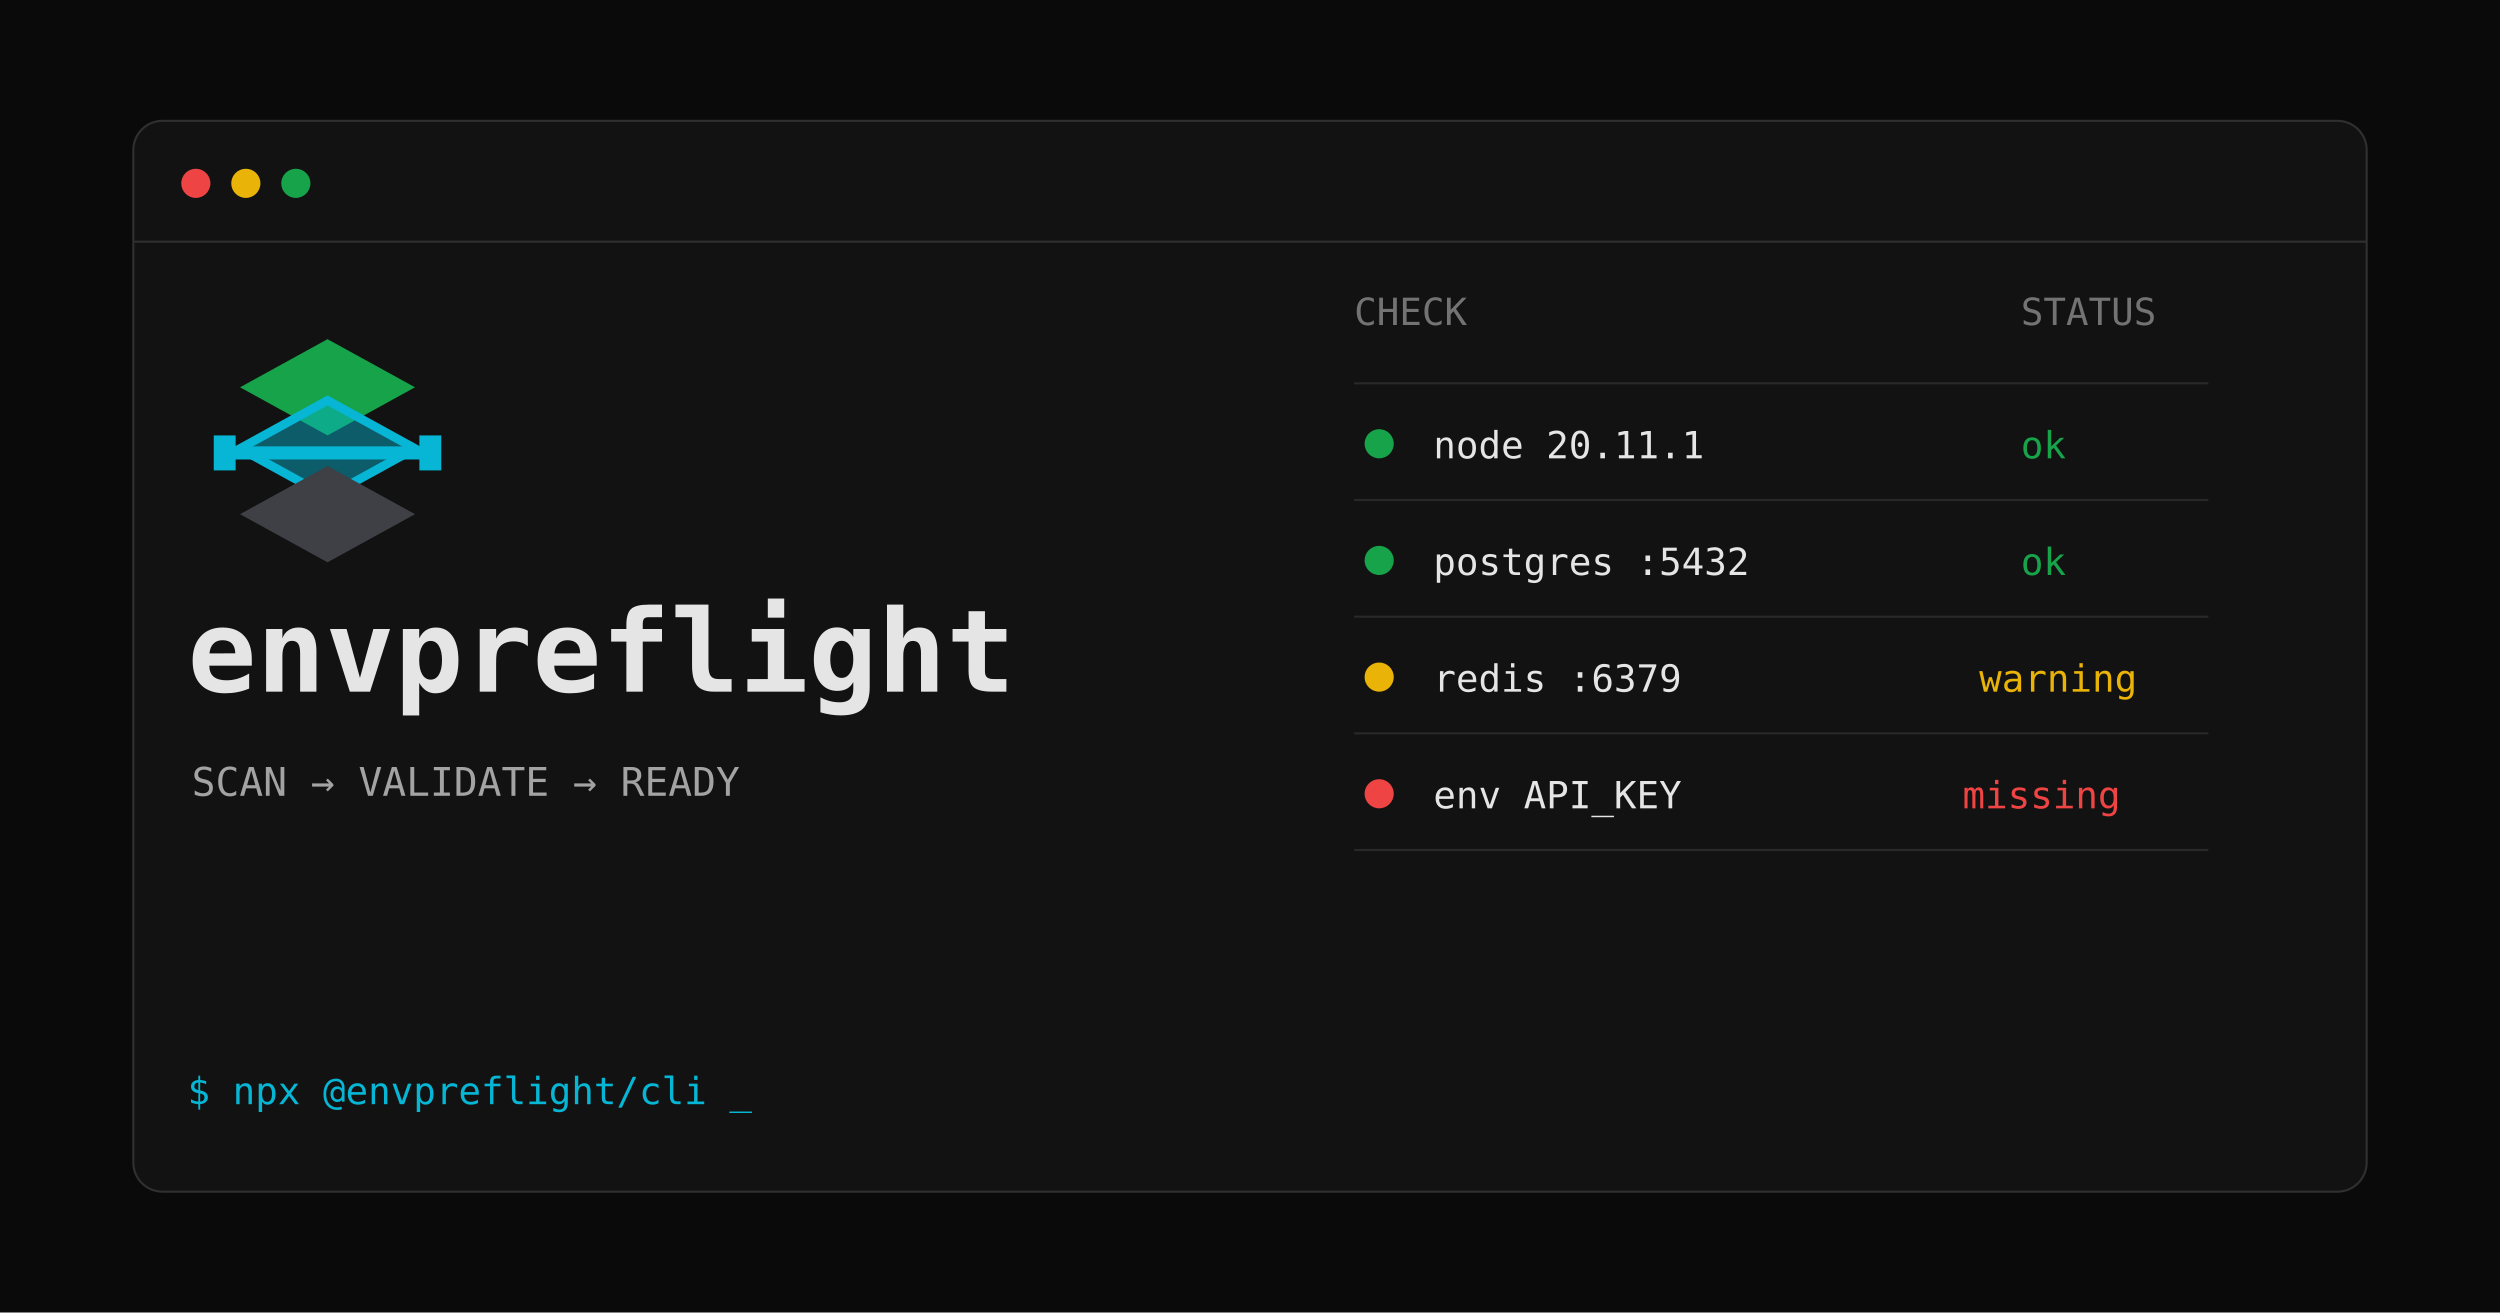
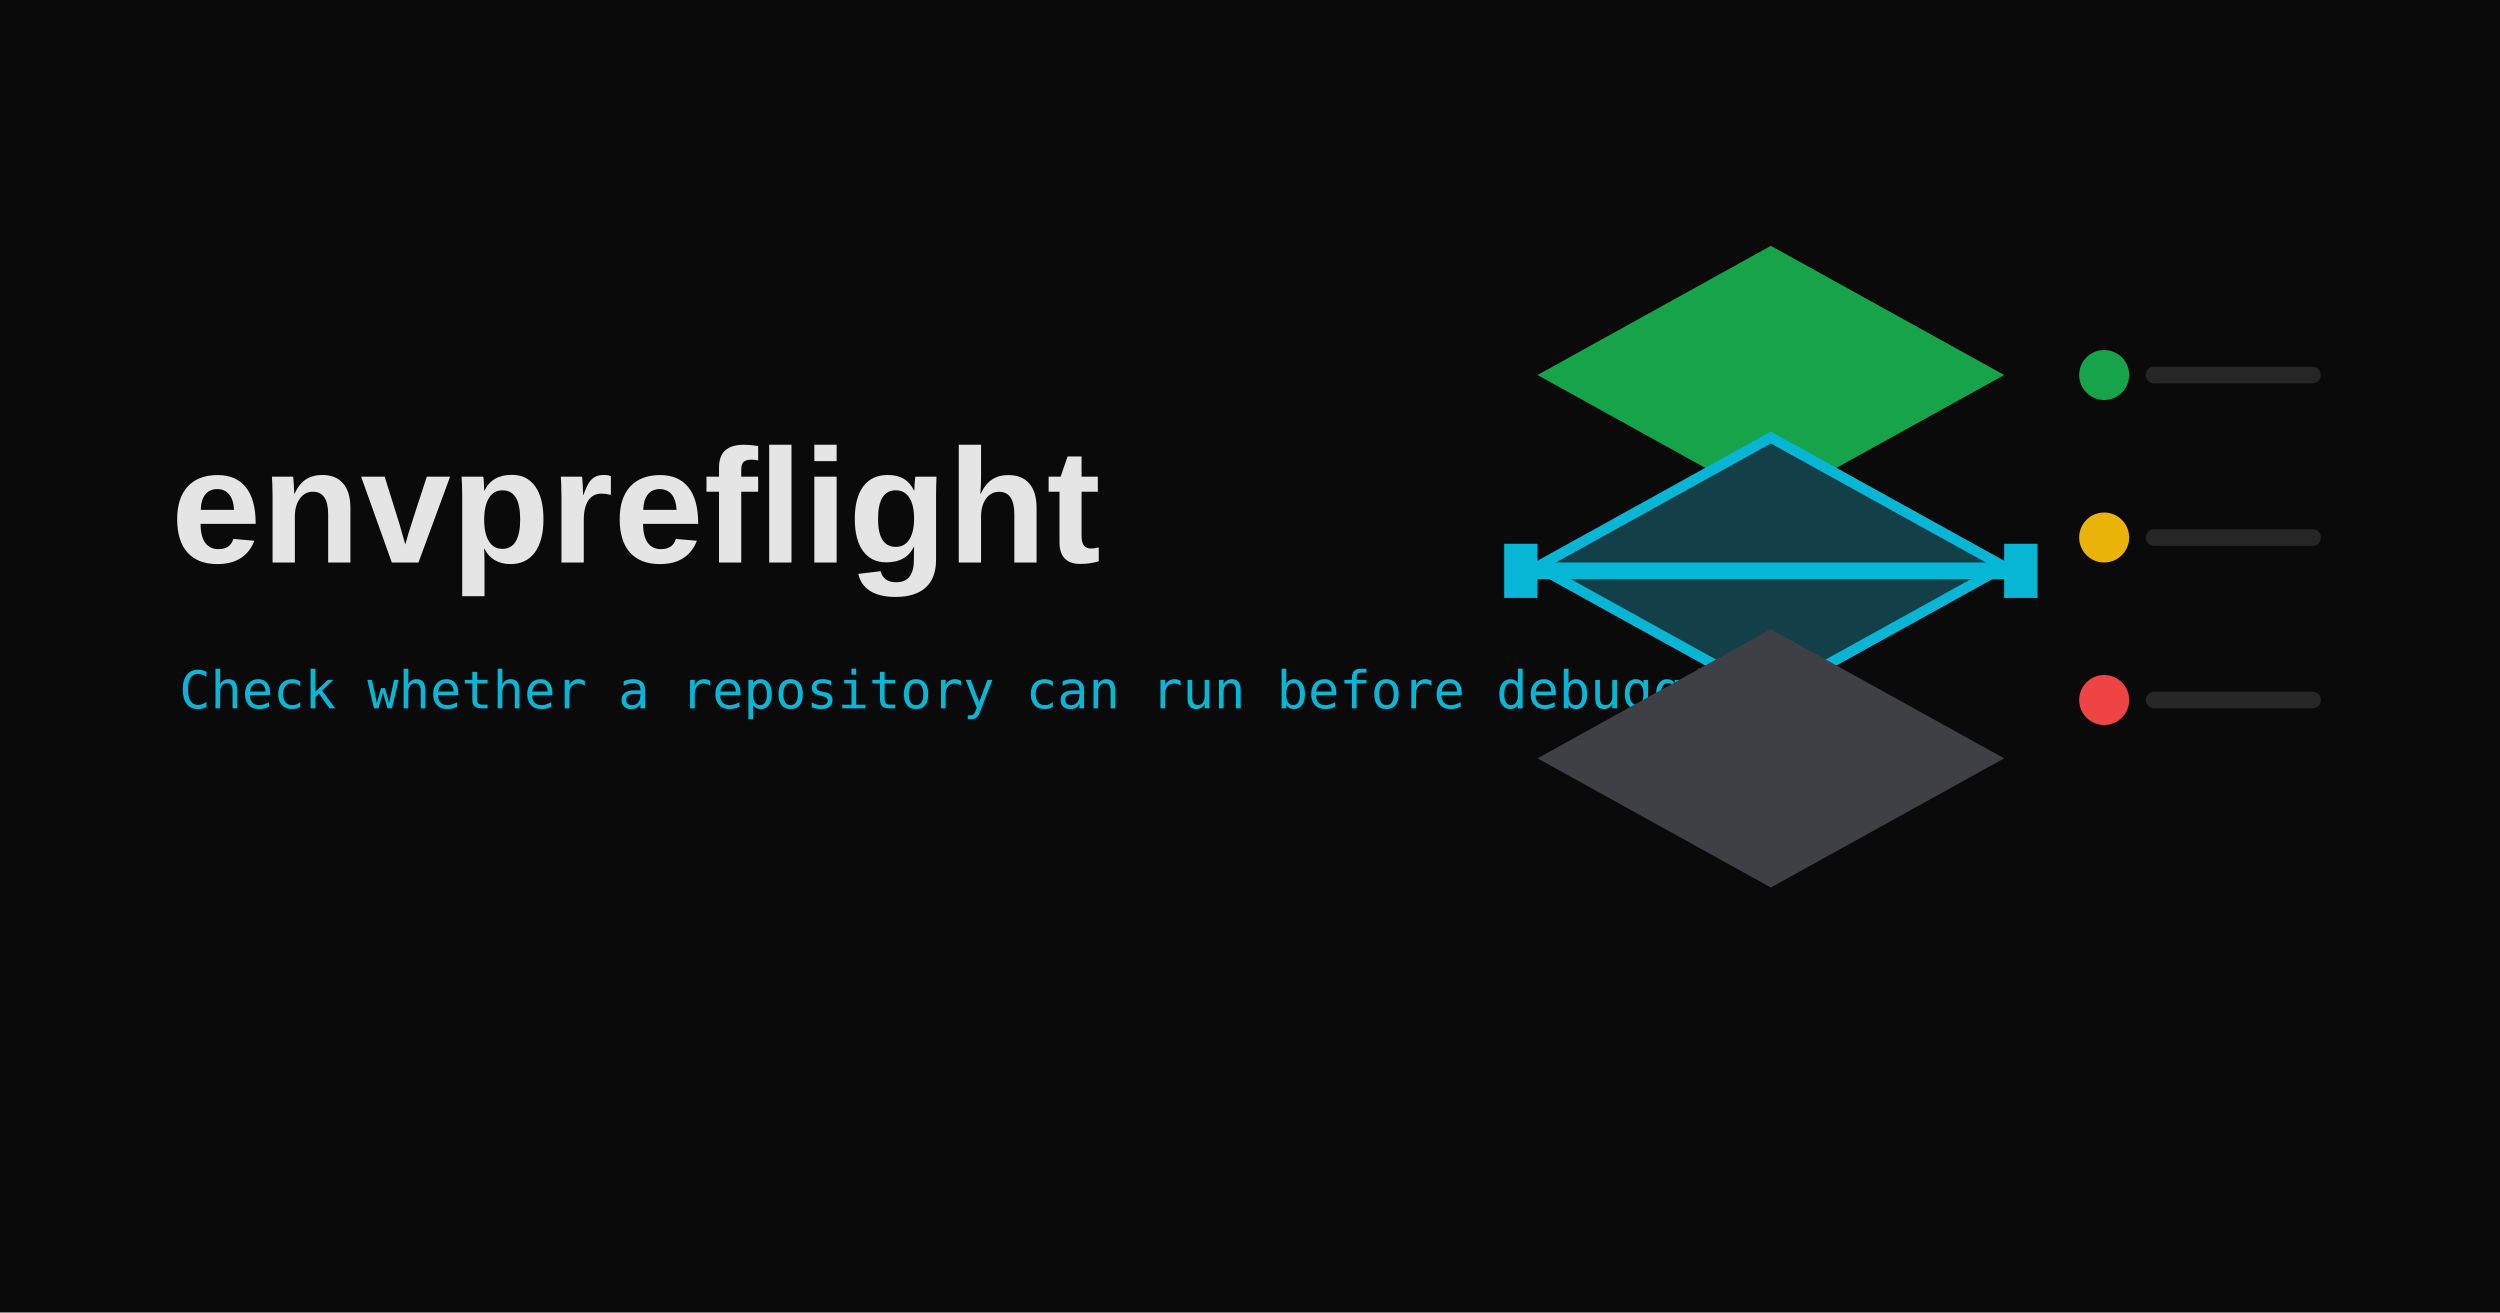
<svg xmlns="http://www.w3.org/2000/svg" viewBox="0 0 1200 630" role="img" aria-labelledby="title desc">
  <rect width="1200" height="630" fill="#0A0A0A" />
-   <rect x="64" y="58" width="1072" height="514" rx="14" fill="#121212" stroke="#303030" />
-   <circle cx="94" cy="88" r="7" fill="#EF4444" />
-   <circle cx="118" cy="88" r="7" fill="#EAB308" />
-   <circle cx="142" cy="88" r="7" fill="#16A34A" />
-   <path d="M64 116h1072" stroke="#303030" />
-   <g transform="translate(90 146) scale(2.1)">
-     <path d="m32 8 20 11-20 11L12 19z" fill="#16A34A" />
-     <path d="m32 22 20 11-20 11-20-11z" fill="#06B6D4" fill-opacity=".45" stroke="#06B6D4" stroke-width="2" />
-     <path d="m32 37 20 11-20 11-20-11z" fill="#3F3F46" />
-     <path d="M8 34h48" stroke="#06B6D4" stroke-width="3" />
-     <path d="M6 30h5v8H6zM53 30h5v8h-5z" fill="#06B6D4" />
+   <text x="82" y="270" fill="#E5E5E5" font-family="Arial,sans-serif" font-size="78" font-weight="700">envpreflight</text>
+   <text x="86" y="340" fill="#06B6D4" font-family="ui-monospace,monospace" font-size="25">Check whether a repository can run before debugging.</text>
+   <g transform="translate(730 118)">
+     <path d="m120 0 112 62-112 62L8 62z" fill="#16A34A" />
+     <path d="m120 92 112 62-112 62L8 154z" fill="#123F48" stroke="#06B6D4" stroke-width="5" />
+     <path d="m120 184 112 62-112 62L8 246z" fill="#3F3F46" />
+     <path d="M0 156h240" stroke="#06B6D4" stroke-width="8" />
+     <path d="M-8 143h16v26H-8zM232 143h16v26h-16z" fill="#06B6D4" />
  </g>
-   <text x="90" y="332" fill="#E5E5E5" font-family="JetBrains Mono,monospace" font-size="55" font-weight="700">envpreflight</text>
-   <text x="92" y="382" fill="#A3A3A3" font-family="JetBrains Mono,monospace" font-size="19">SCAN → VALIDATE → READY</text>
-   <g transform="translate(650 156)" font-family="JetBrains Mono,monospace" font-size="18">
-     <text y="0" fill="#737373">CHECK</text>
-     <text x="320" y="0" fill="#737373">STATUS</text>
-     <path d="M0 28h410M0 84h410M0 140h410M0 196h410M0 252h410" stroke="#292929" />
-     <circle cx="12" cy="57" r="7" fill="#16A34A" />
-     <text x="38" y="64" fill="#E5E5E5">node 20.11.1</text>
-     <text x="320" y="64" fill="#16A34A">ok</text>
-     <circle cx="12" cy="113" r="7" fill="#16A34A" />
-     <text x="38" y="120" fill="#E5E5E5">postgres :5432</text>
-     <text x="320" y="120" fill="#16A34A">ok</text>
-     <circle cx="12" cy="169" r="7" fill="#EAB308" />
-     <text x="38" y="176" fill="#E5E5E5">redis :6379</text>
-     <text x="300" y="176" fill="#EAB308">warning</text>
-     <circle cx="12" cy="225" r="7" fill="#EF4444" />
-     <text x="38" y="232" fill="#E5E5E5">env API_KEY</text>
-     <text x="292" y="232" fill="#EF4444">missing</text>
+   <g transform="translate(1010 180)">
+     <circle cy="0" r="12" fill="#16A34A" />
+     <circle cy="78" r="12" fill="#EAB308" />
+     <circle cy="156" r="12" fill="#EF4444" />
+     <path d="M24 0h76M24 78h76M24 156h76" stroke="#262626" stroke-width="8" stroke-linecap="round" />
  </g>
-   <text x="90" y="530" fill="#06B6D4" font-family="JetBrains Mono,monospace" font-size="18">$ npx @envpreflight/cli _</text>
</svg>
